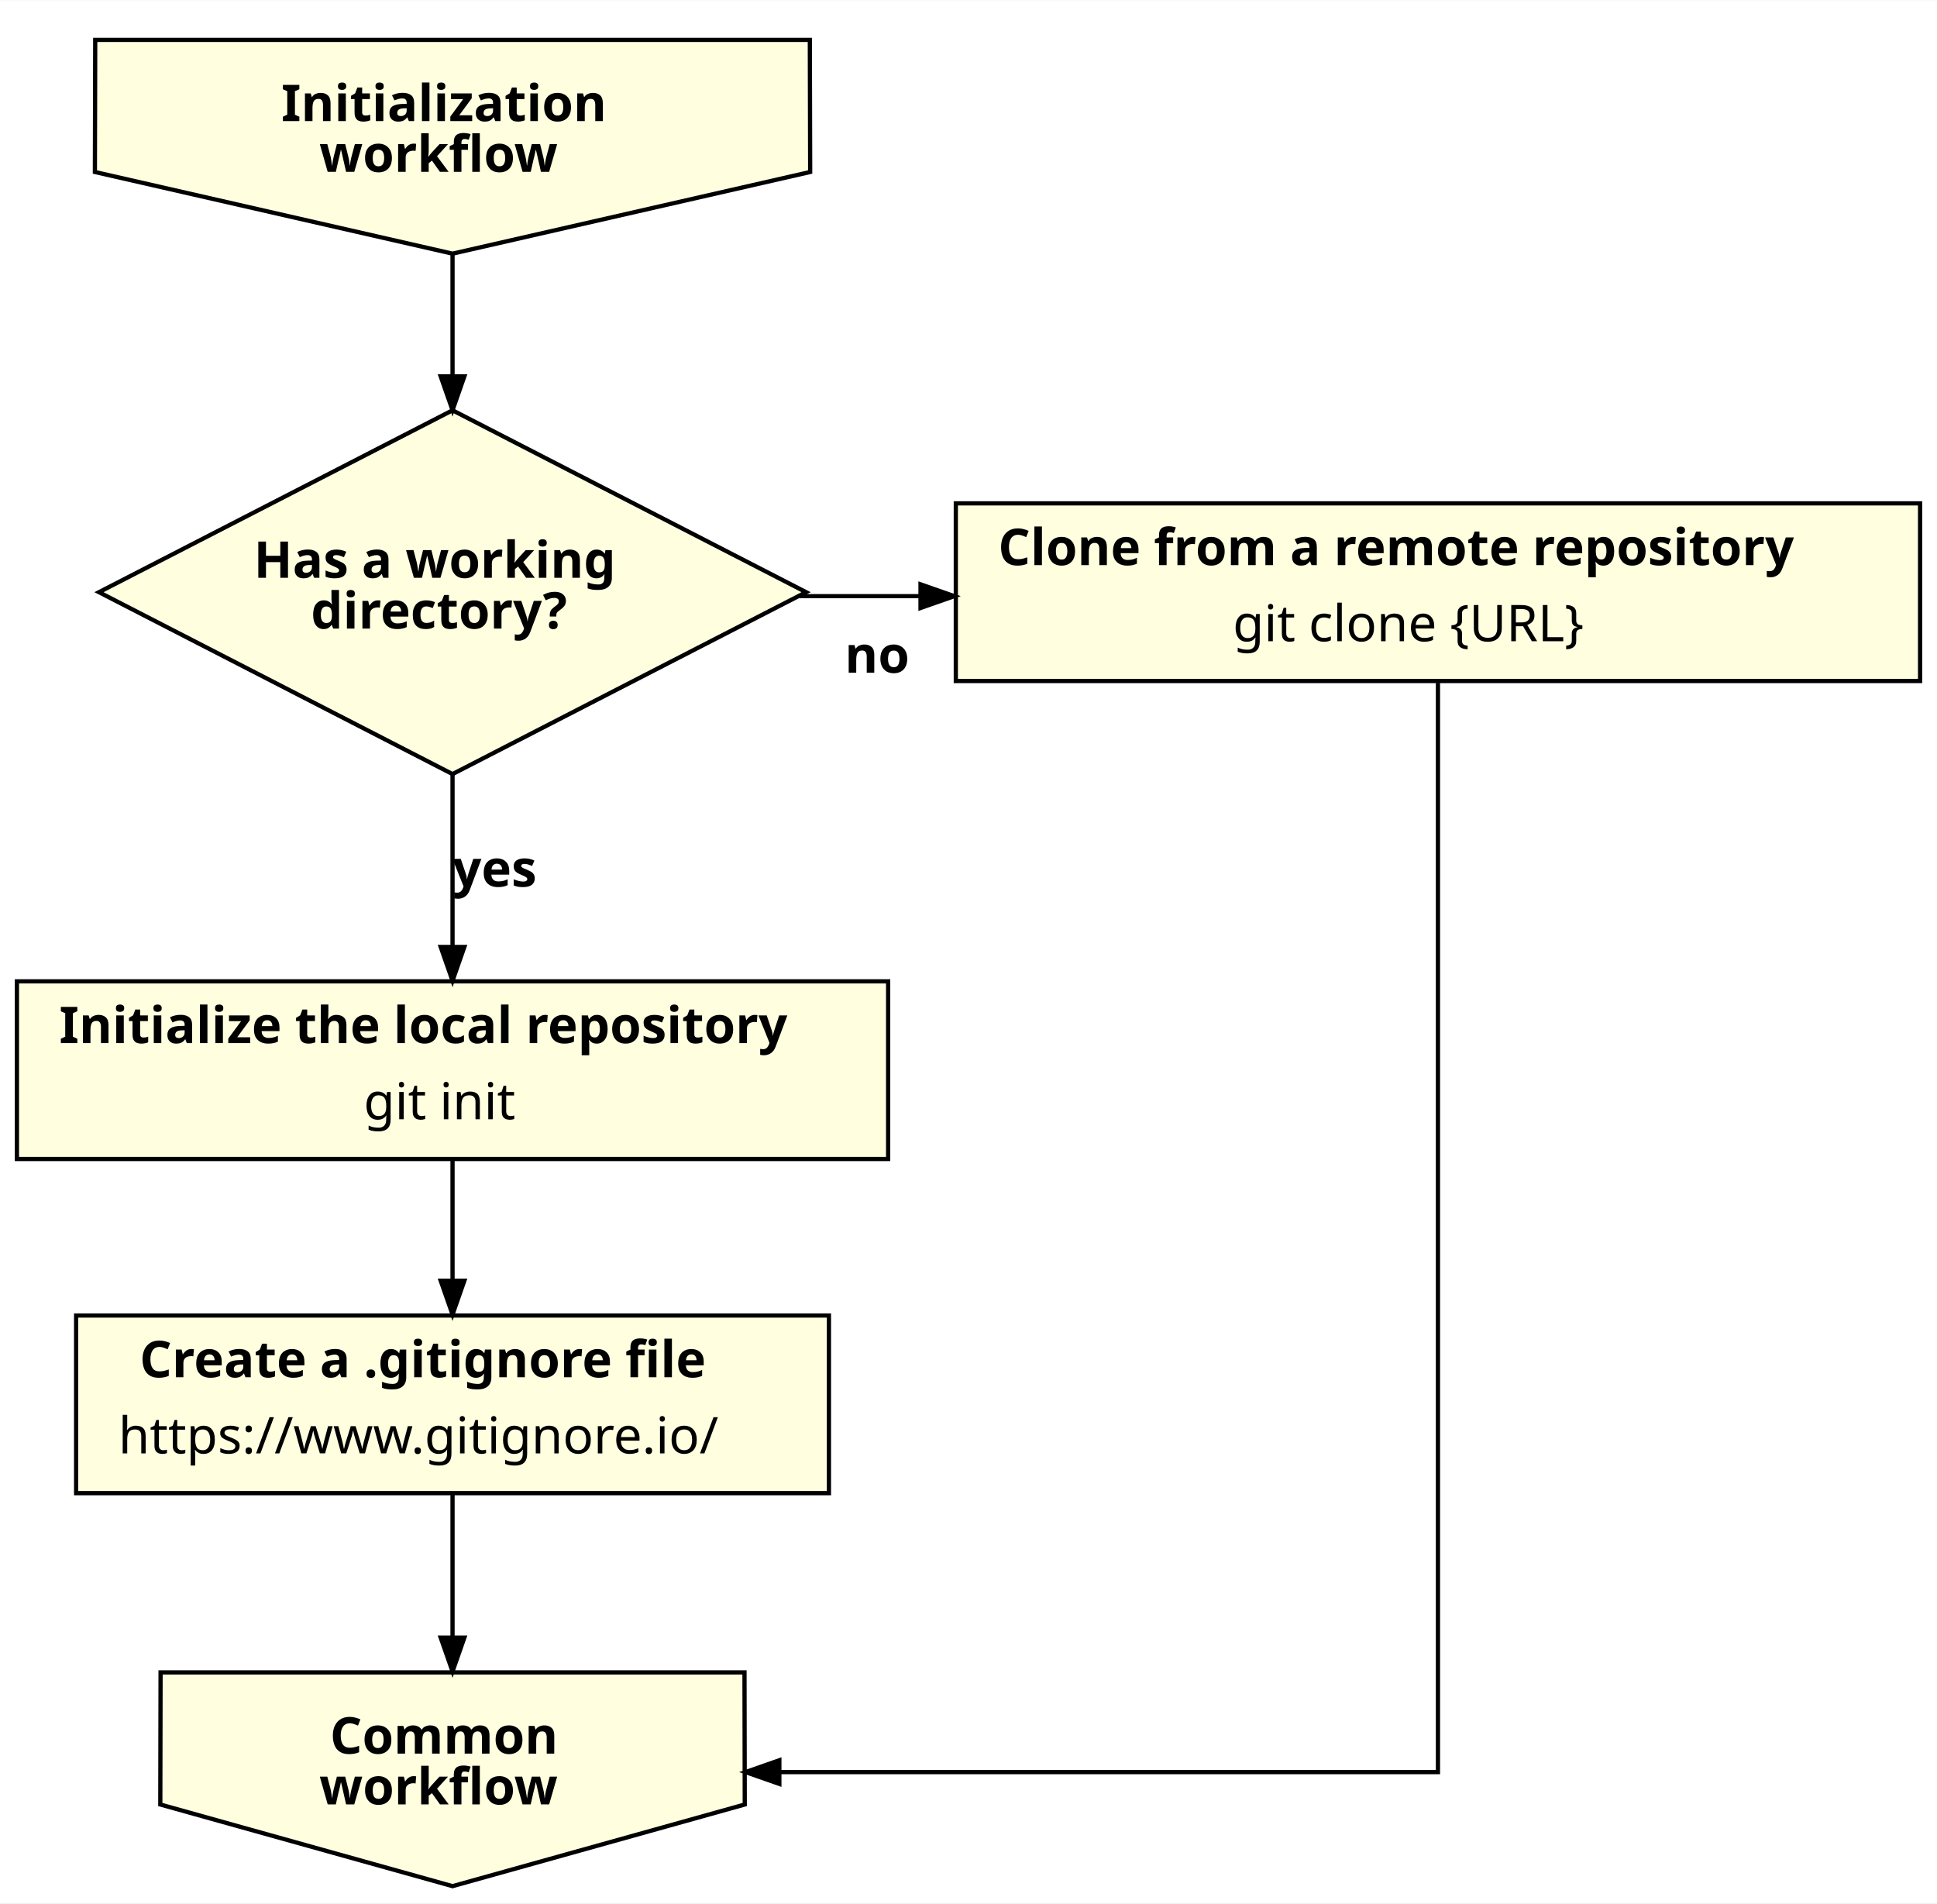
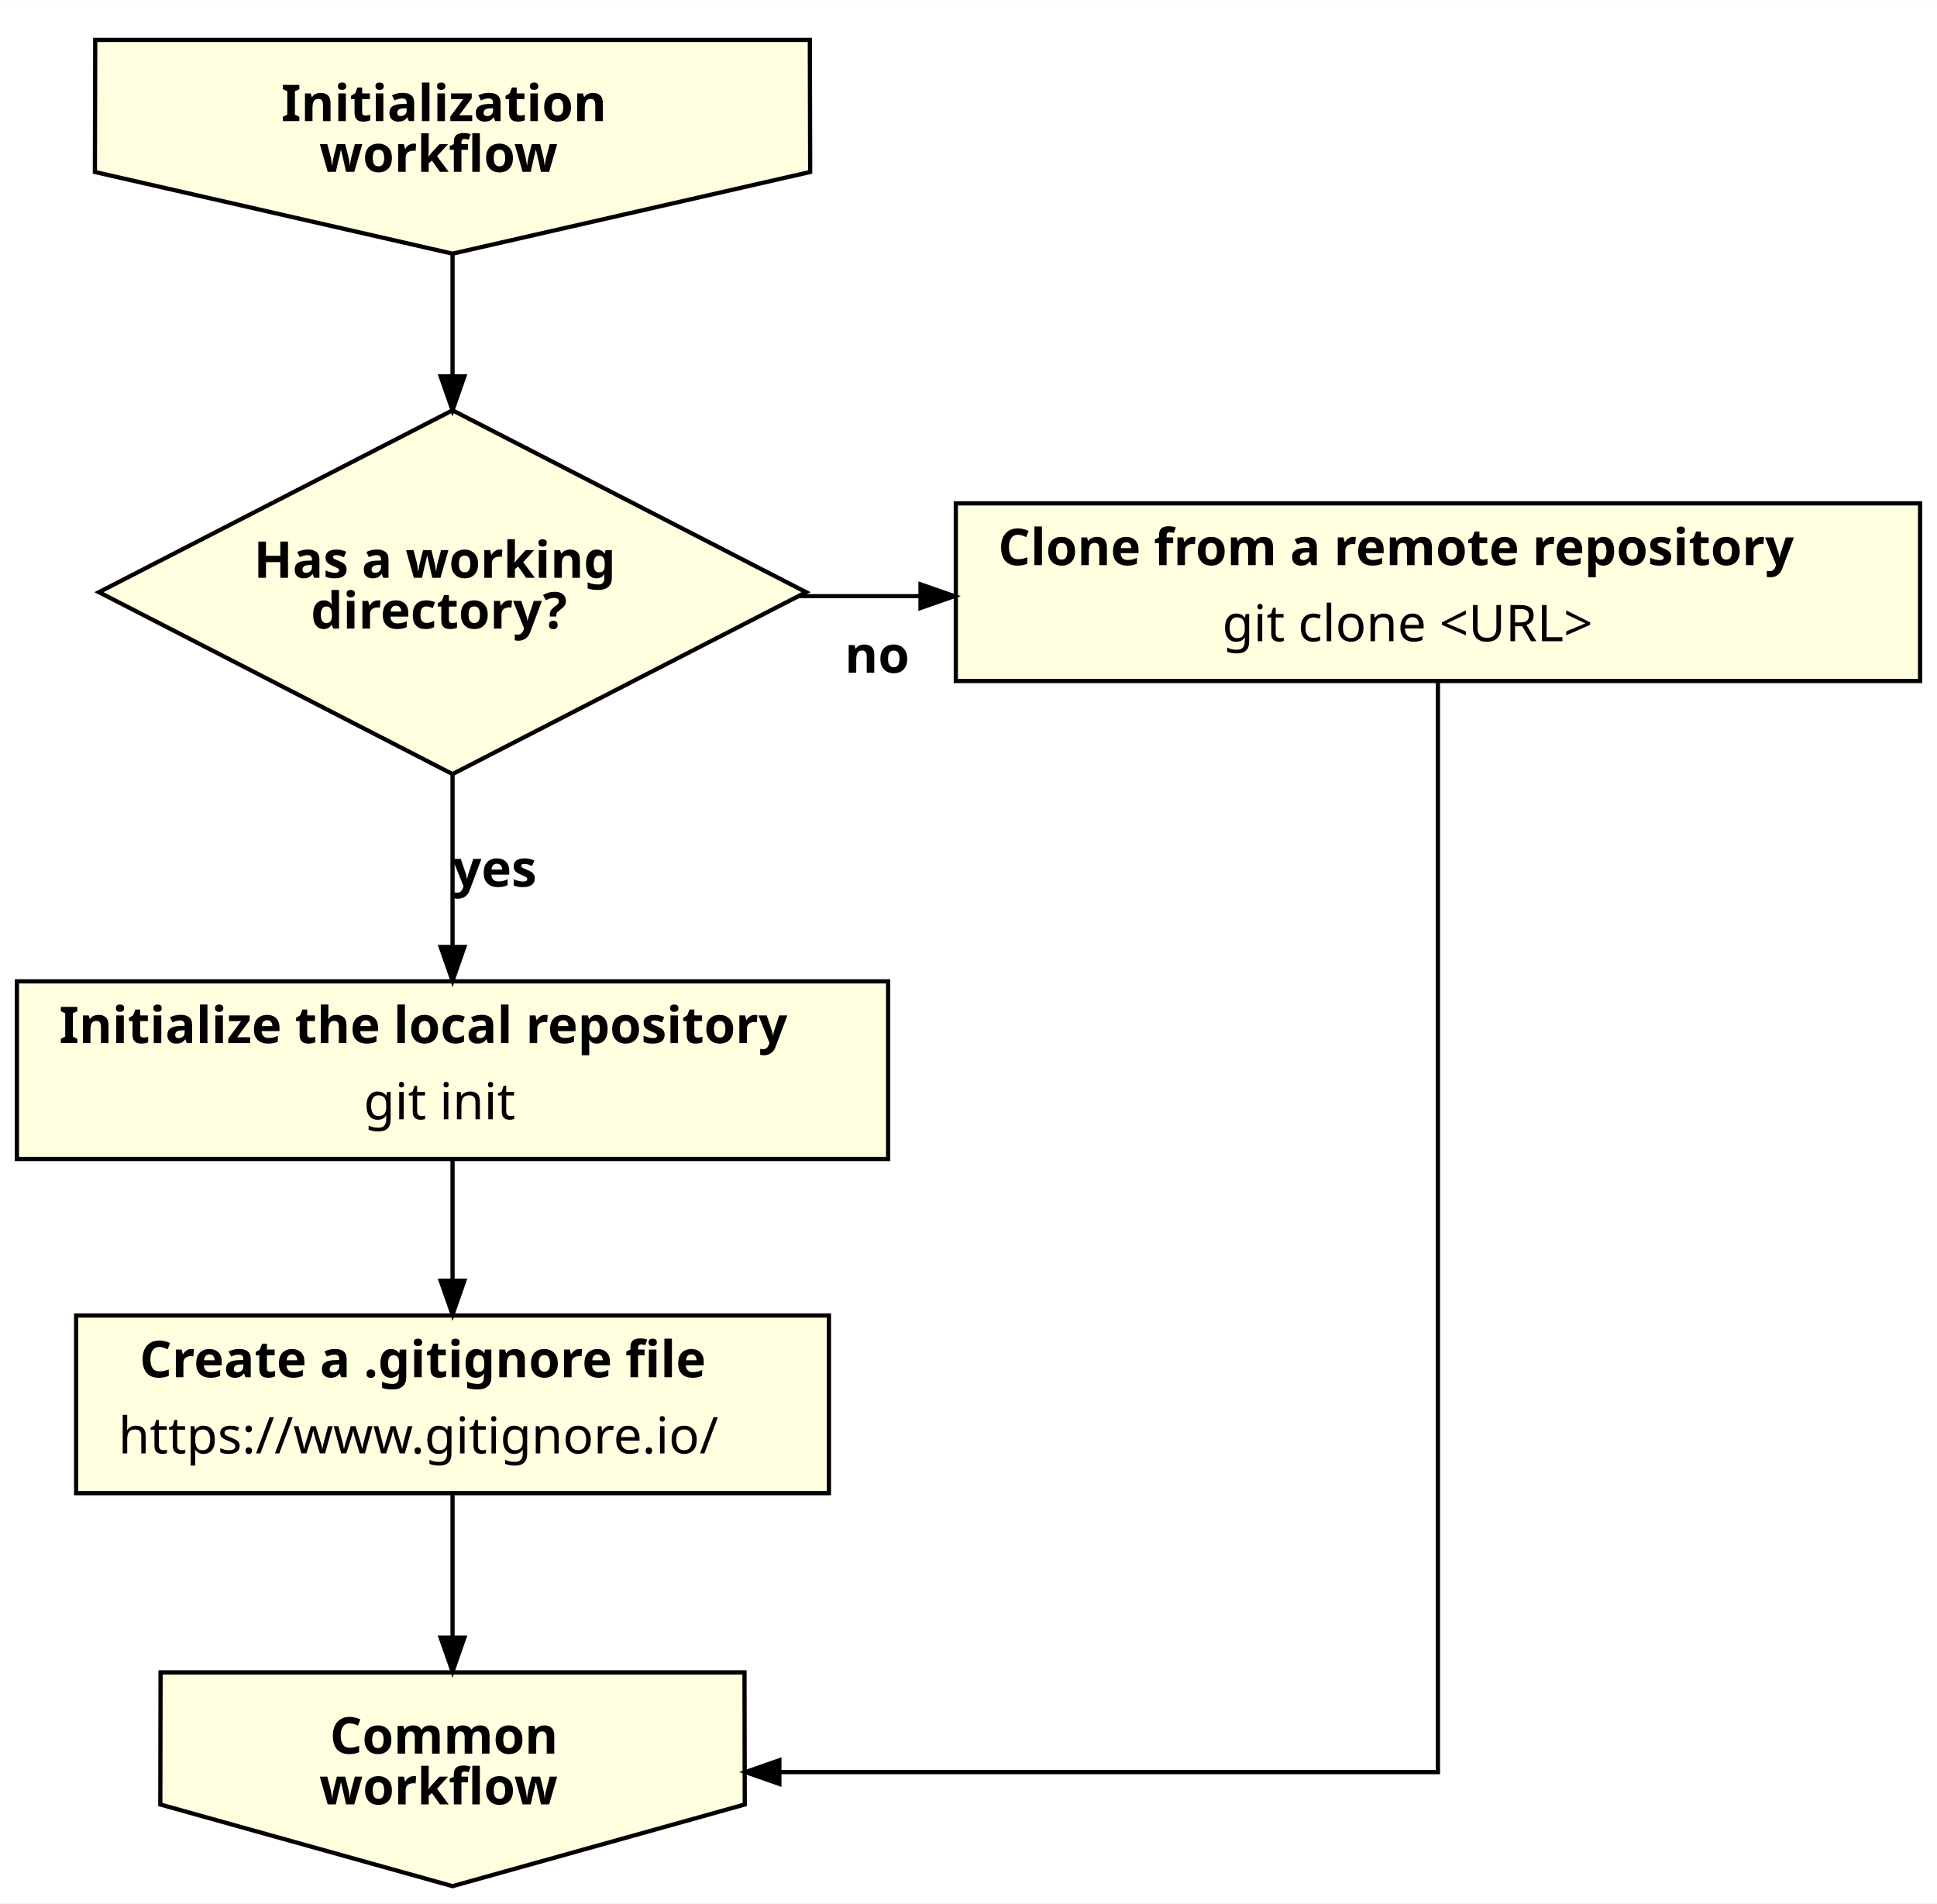
<svg xmlns="http://www.w3.org/2000/svg" width="458pt" height="450pt" viewBox="0.00 0.00 458.00 449.88">
  <g id="graph0" class="graph" transform="scale(1 1) rotate(0) translate(4 445.876)">
    <polygon fill="white" stroke="none" points="-4,4 -4,-445.876 454,-445.876 454,4 -4,4" />
    <g id="node1" class="node">
      <polygon fill="lightyellow" stroke="black" points="18.437,-405.274 103,-385.969 187.563,-405.274 187.484,-436.509 18.516,-436.509 18.437,-405.274" />
      <text text-anchor="start" x="62.5" y="-417.307" font-family="Verdana" font-weight="bold" font-size="12.00">Initialization</text>
      <text text-anchor="start" x="71.5" y="-405.307" font-family="Verdana" font-weight="bold" font-size="12.00">workflow</text>
    </g>
    <g id="node4" class="node">
      <polygon fill="lightyellow" stroke="black" points="103,-348.938 19.402,-305.938 103,-262.938 186.598,-305.938 103,-348.938" />
      <text text-anchor="start" x="56" y="-309.338" font-family="Verdana" font-weight="bold" font-size="12.00">Has a working</text>
      <text text-anchor="start" x="69.5" y="-297.338" font-family="Verdana" font-weight="bold" font-size="12.00">directory?</text>
    </g>
    <g id="edge1" class="edge">
      <path fill="none" stroke="black" d="M103,-385.821C103,-385.821 103,-356.957 103,-356.957" />
      <polygon fill="black" stroke="black" points="105.8,-356.957 103,-348.957 100.2,-356.957 105.8,-356.957" />
    </g>
    <g id="node2" class="node">
      <polygon fill="lightyellow" stroke="black" points="33.903,-19.336 103,-0.031 172.097,-19.336 172.033,-50.571 33.967,-50.571 33.903,-19.336" />
      <text text-anchor="start" x="74" y="-31.369" font-family="Verdana" font-weight="bold" font-size="12.00">Common</text>
      <text text-anchor="start" x="71.5" y="-19.369" font-family="Verdana" font-weight="bold" font-size="12.00">workflow</text>
    </g>
    <g id="node3" class="node">
      <polygon fill="lightyellow" stroke="black" points="192,-134.938 14,-134.938 14,-92.938 192,-92.938 192,-134.938" />
      <text text-anchor="start" x="29" y="-120.338" font-family="Verdana" font-weight="bold" font-size="12.00">Create a .gitignore file</text>
      <text text-anchor="start" x="24" y="-102.338" font-family="Verdana" font-size="12.00">https://www.gitignore.io/</text>
    </g>
    <g id="edge6" class="edge">
      <path fill="none" stroke="black" d="M103,-92.687C103,-92.687 103,-58.781 103,-58.781" />
      <polygon fill="black" stroke="black" points="105.8,-58.781 103,-50.781 100.2,-58.782 105.8,-58.781" />
    </g>
    <g id="node5" class="node">
      <polygon fill="lightyellow" stroke="black" points="206,-213.938 0,-213.938 0,-171.938 206,-171.938 206,-213.938" />
      <text text-anchor="start" x="10" y="-199.338" font-family="Verdana" font-weight="bold" font-size="12.00">Initialize the local repository</text>
      <text text-anchor="start" x="82" y="-181.338" font-family="Verdana" font-size="12.00">git init</text>
    </g>
    <g id="edge2" class="edge">
      <path fill="none" stroke="black" d="M103,-262.895C103,-262.895 103,-222.07 103,-222.07" />
      <polygon fill="black" stroke="black" points="105.8,-222.07 103,-214.07 100.2,-222.07 105.8,-222.07" />
      <text text-anchor="start" x="103" y="-236.338" font-family="Verdana" font-weight="bold" font-size="12.00">   yes</text>
    </g>
    <g id="node6" class="node">
      <polygon fill="lightyellow" stroke="black" points="450,-326.938 222,-326.938 222,-284.938 450,-284.938 450,-326.938" />
      <text text-anchor="start" x="232" y="-312.338" font-family="Verdana" font-weight="bold" font-size="12.00">Clone from a remote repository</text>
-       <text text-anchor="start" x="287.5" y="-294.338" font-family="Verdana" font-size="12.00">git clone {URL}</text>
+       <text text-anchor="start" x="285" y="-294.338" font-family="Verdana" font-size="12.00">git clone &lt;URL&gt;</text>
    </g>
    <g id="edge3" class="edge">
      <path fill="none" stroke="black" d="M184.819,-305C184.819,-305 213.652,-305 213.652,-305" />
      <polygon fill="black" stroke="black" points="213.652,-307.8 221.652,-305 213.652,-302.2 213.652,-307.8" />
      <text text-anchor="start" x="195.736" y="-286.9" font-family="Verdana" font-weight="bold" font-size="12.00">no    </text>
    </g>
    <g id="edge5" class="edge">
      <path fill="none" stroke="black" d="M103,-171.768C103,-171.768 103,-143.167 103,-143.167" />
      <polygon fill="black" stroke="black" points="105.8,-143.167 103,-135.167 100.2,-143.167 105.8,-143.167" />
    </g>
    <g id="edge4" class="edge">
      <path fill="none" stroke="black" d="M336,-284.513C336,-219.197 336,-27 336,-27 336,-27 180.277,-27 180.277,-27" />
      <polygon fill="black" stroke="black" points="180.277,-24.2 172.277,-27 180.277,-29.8 180.277,-24.2" />
    </g>
  </g>
</svg>
